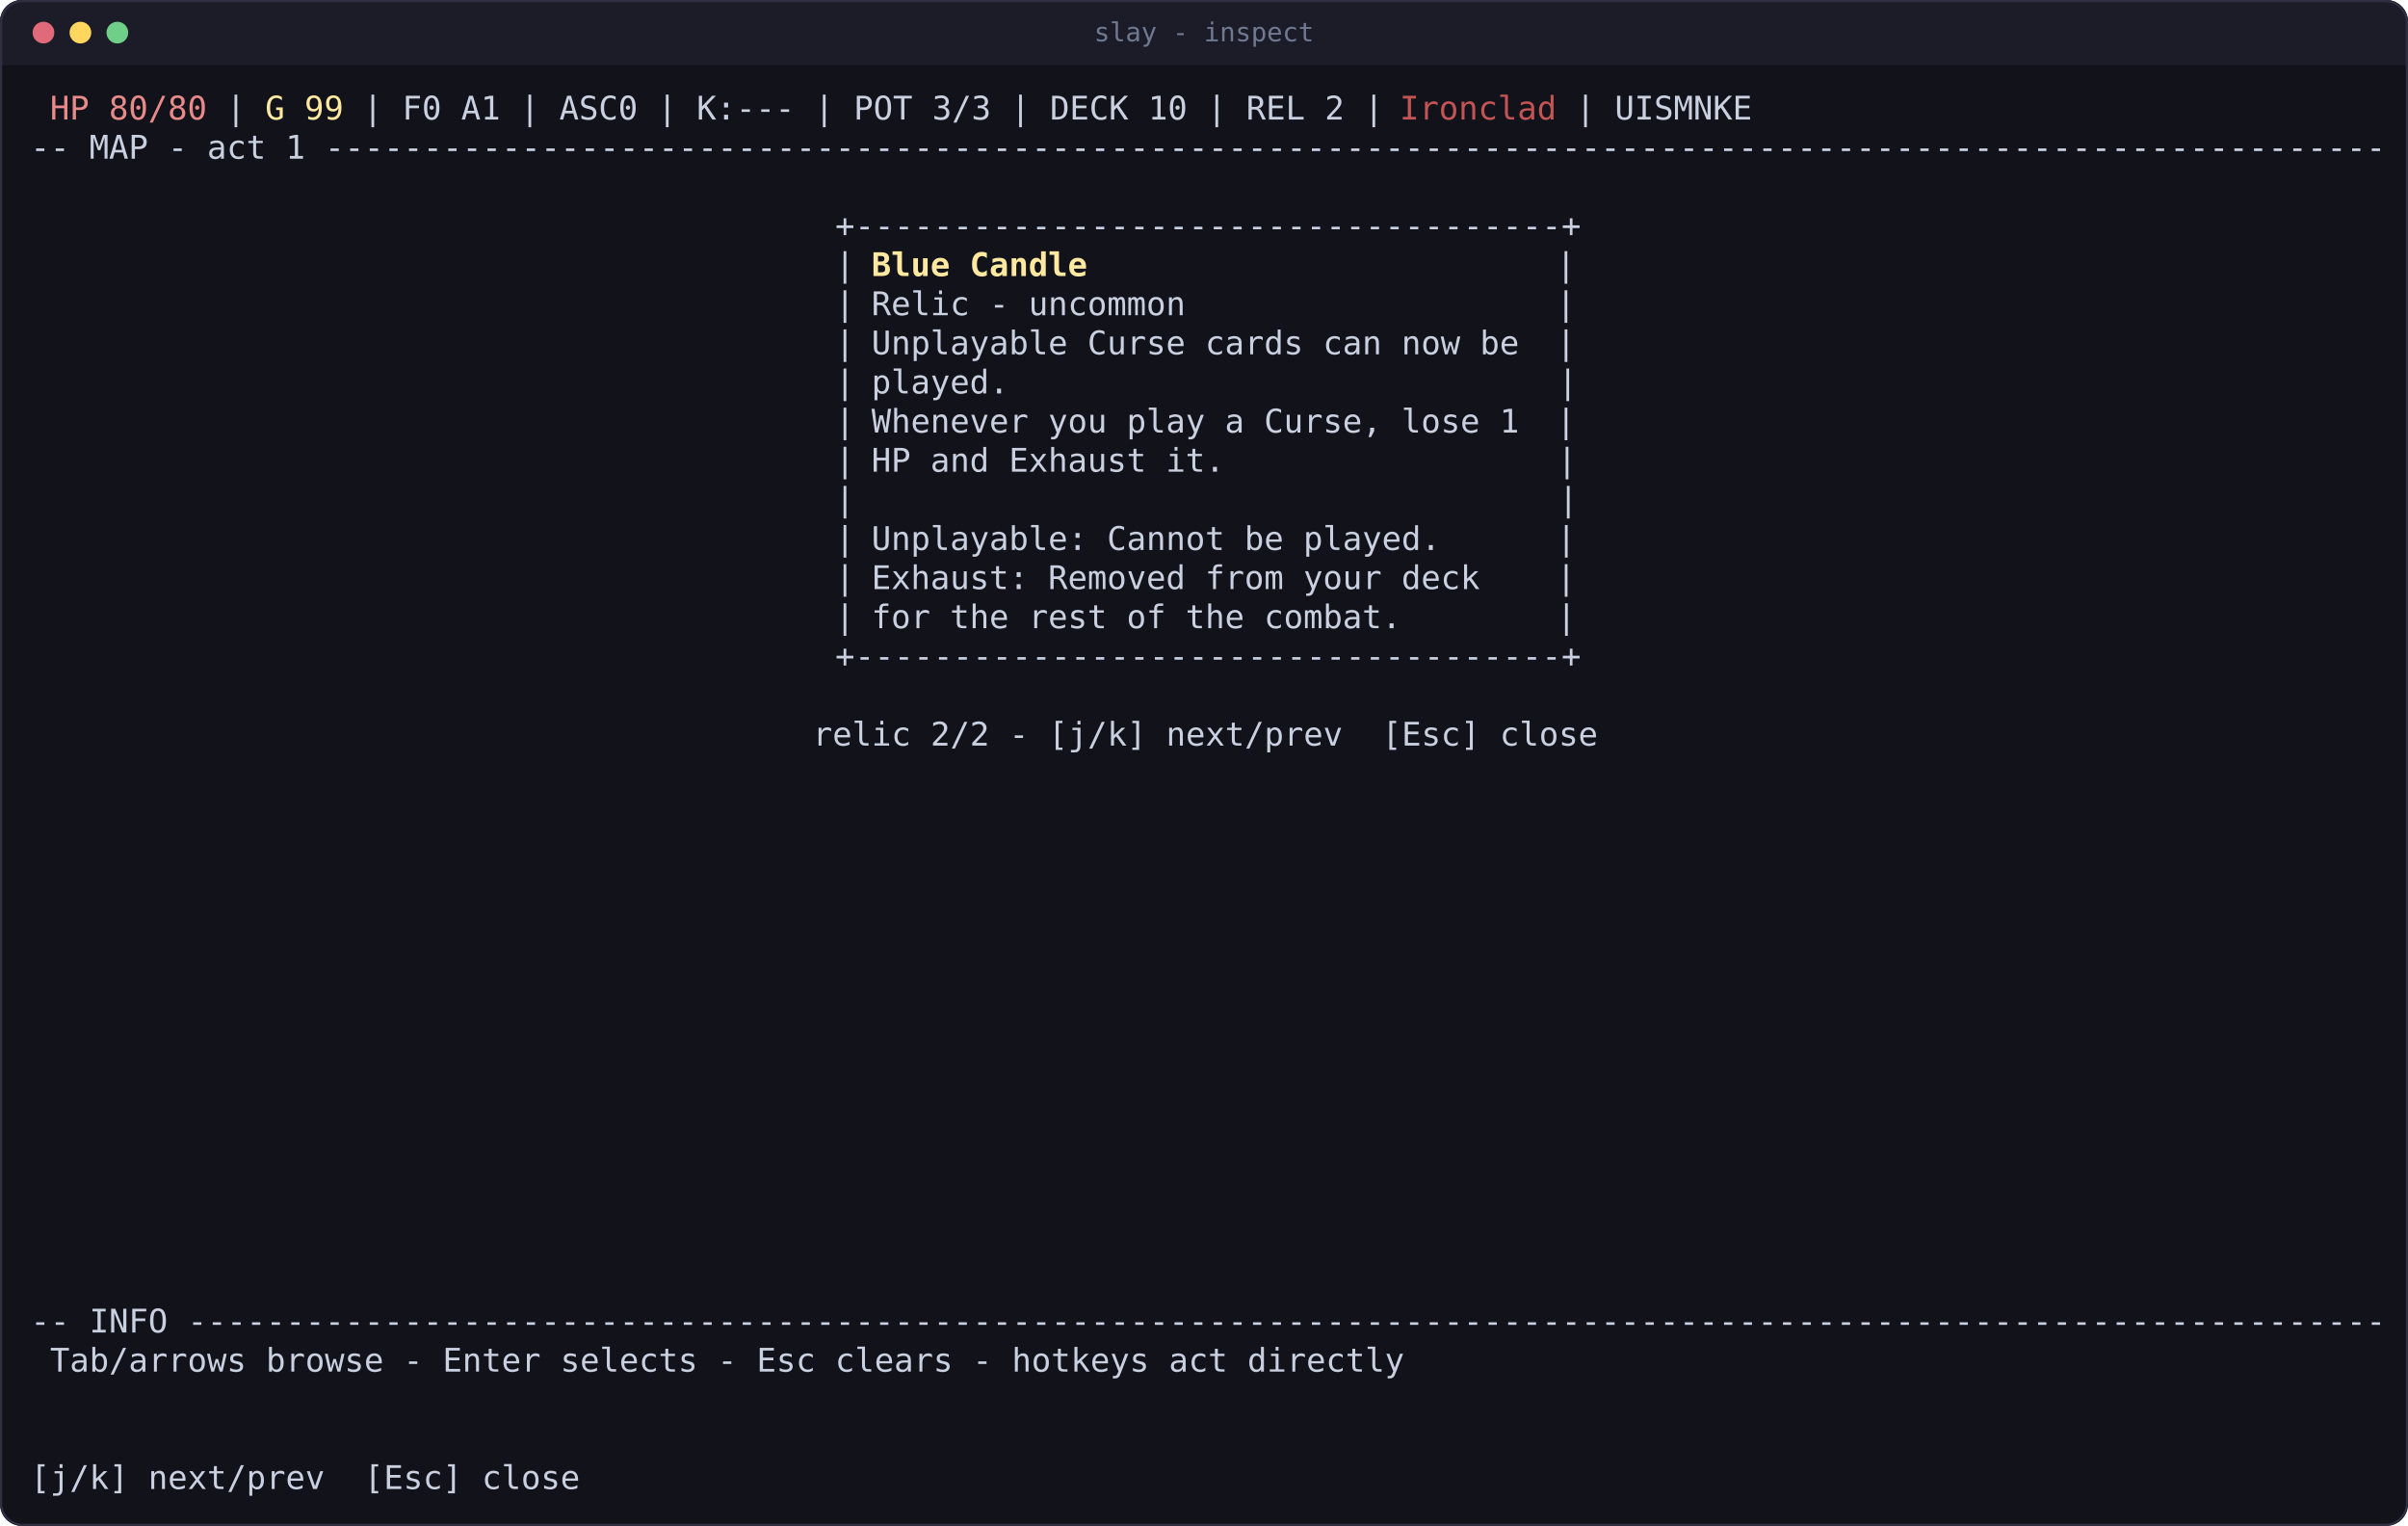
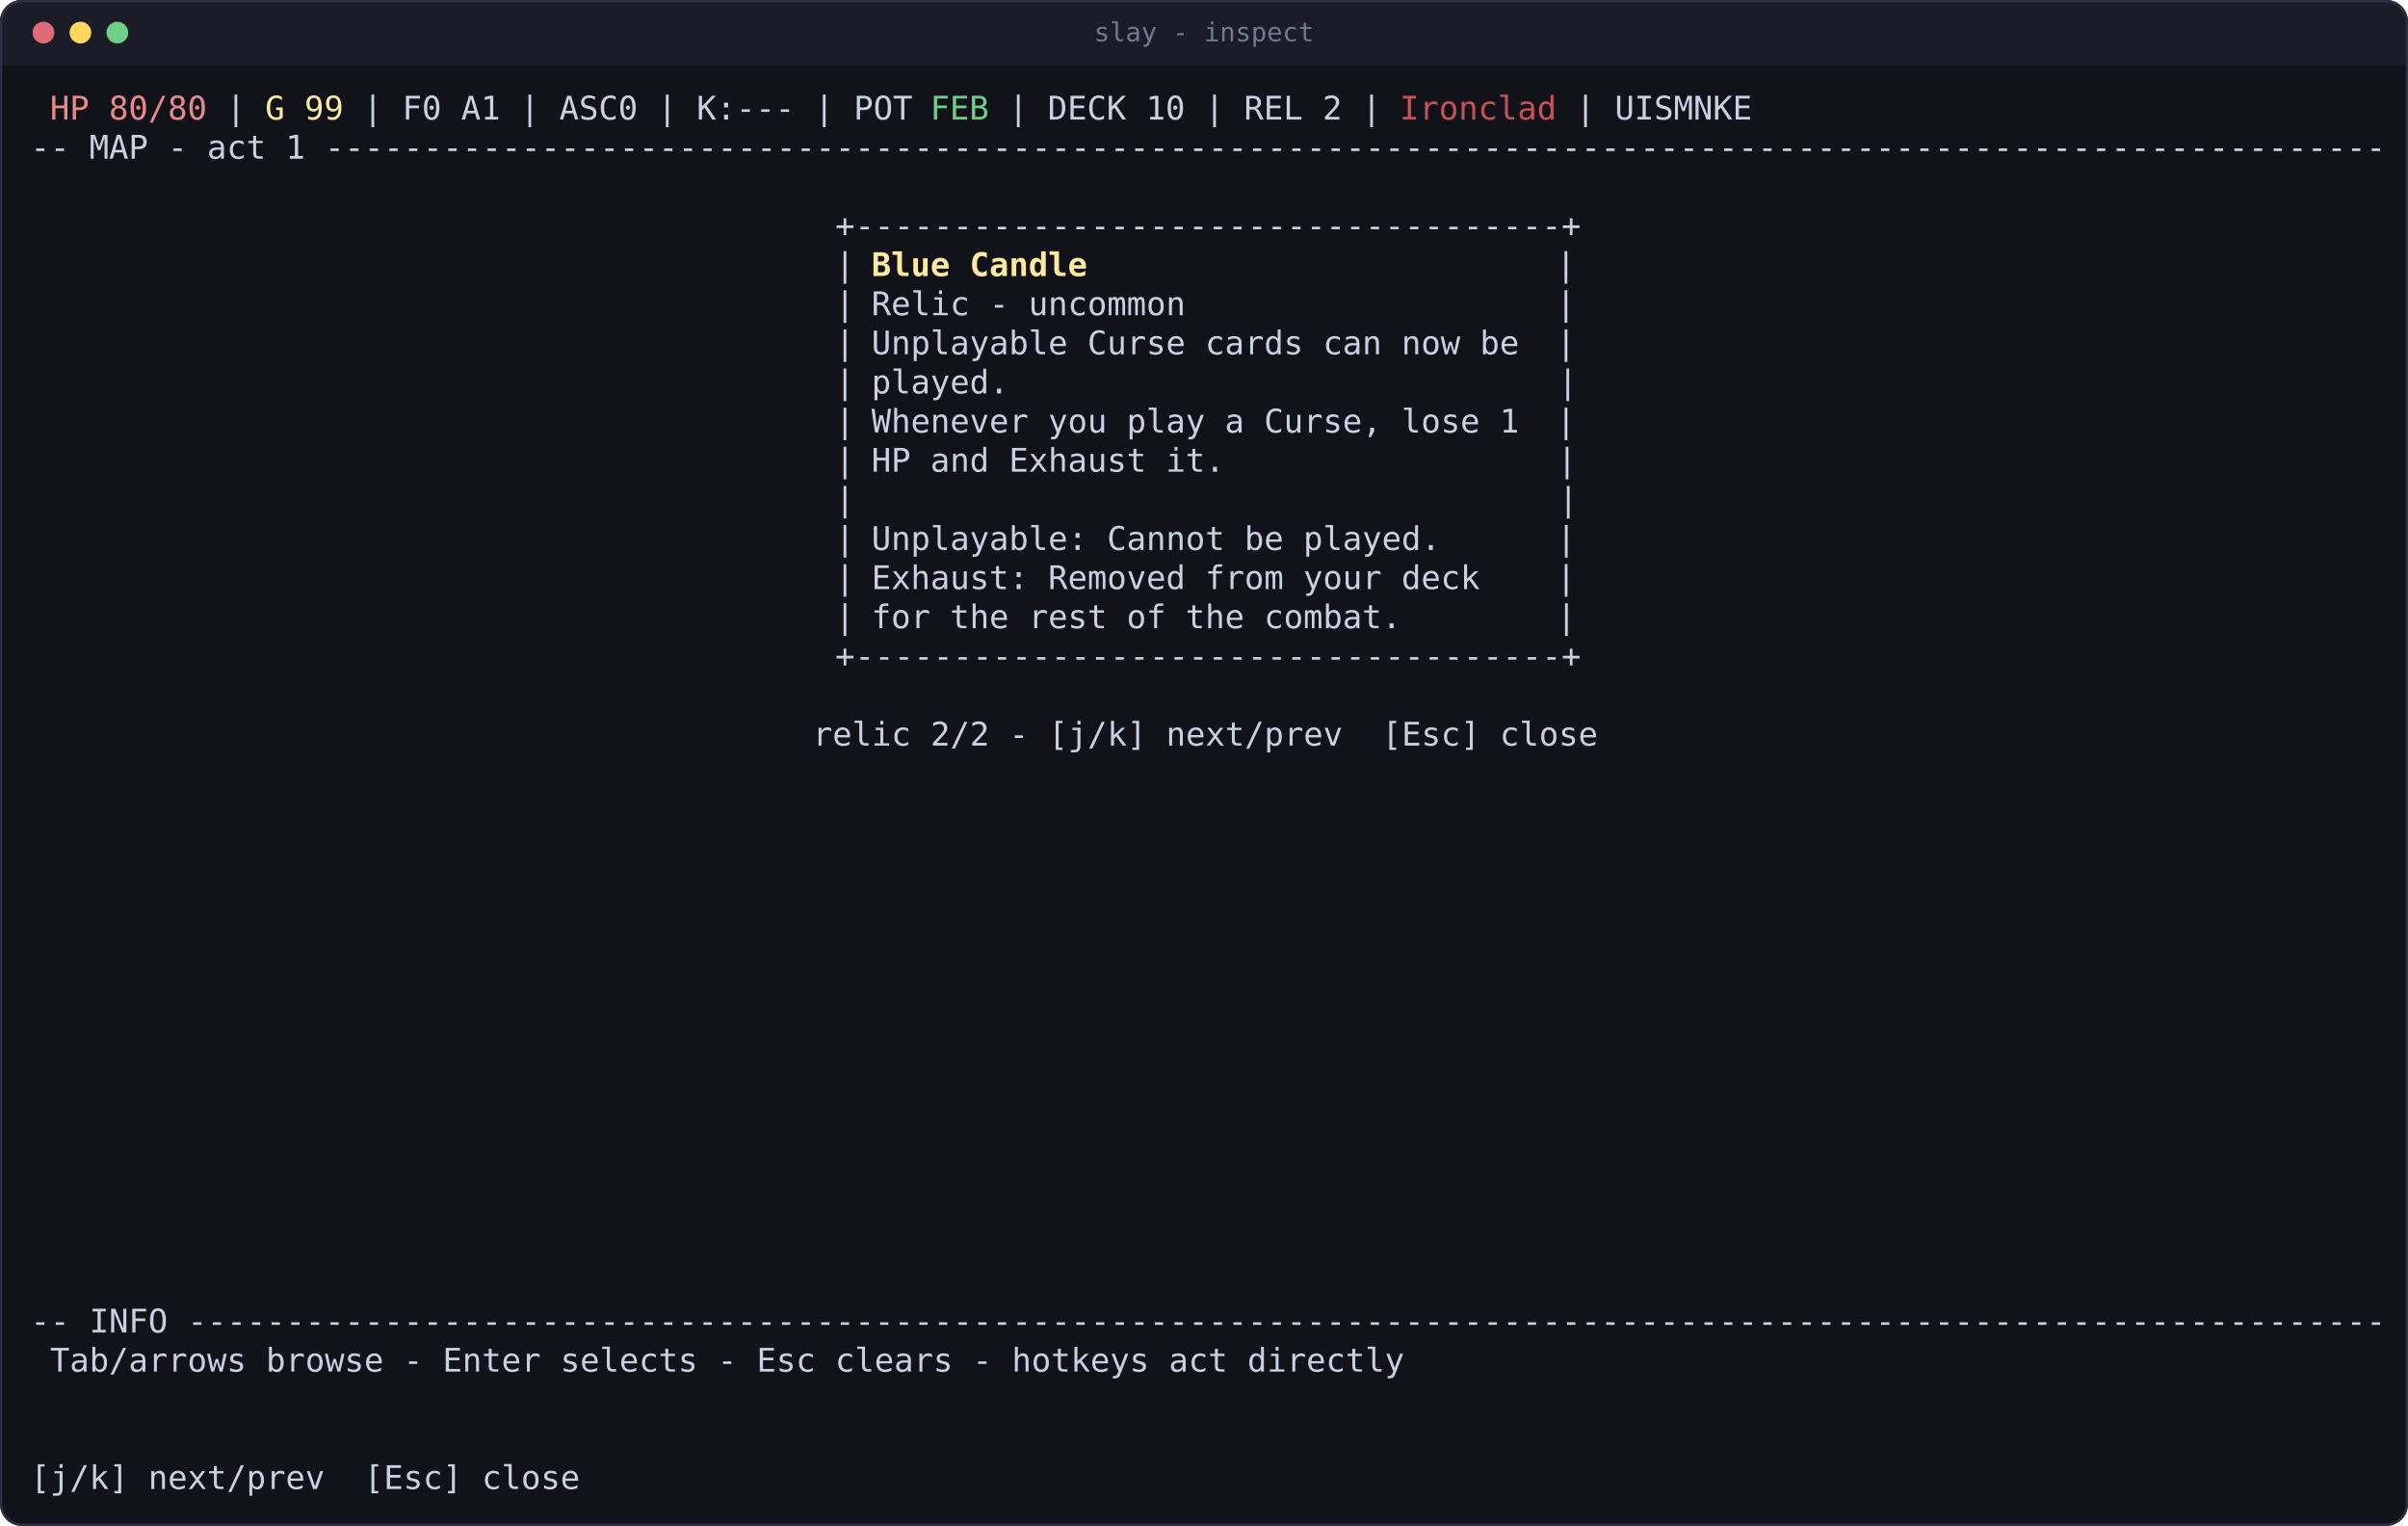
<svg xmlns="http://www.w3.org/2000/svg" width="1108" height="702" viewBox="0 0 1108 702" font-family="ui-monospace,SFMono-Regular,Menlo,Consolas,'DejaVu Sans Mono',monospace" font-size="15">
  <rect width="1108" height="702" rx="10" fill="#12121b" />
  <path d="M0 10a10 10 0 0 1 10-10h1088a10 10 0 0 1 10 10v20H0z" fill="#1c1c28" />
  <circle cx="20" cy="15" r="5" fill="#e06a7a" />
  <circle cx="37" cy="15" r="5" fill="#ffd75e" />
  <circle cx="54" cy="15" r="5" fill="#6fce87" />
  <text x="554" y="19" fill="#6f7a92" font-size="12" text-anchor="middle">slay - inspect</text>
  <rect x="0.5" y="0.5" width="1107" height="701" rx="10" fill="none" stroke="#2f2f42" />
  <text y="55" xml:space="preserve">
    <tspan x="23" textLength="72" lengthAdjust="spacingAndGlyphs" fill="#e88a8a">HP 80/80</tspan>
    <tspan x="95" textLength="27" lengthAdjust="spacingAndGlyphs" fill="#c9d0e0"> | </tspan>
    <tspan x="122" textLength="36" lengthAdjust="spacingAndGlyphs" fill="#ffe9a0">G 99</tspan>
-     <tspan x="158" textLength="486" lengthAdjust="spacingAndGlyphs" fill="#c9d0e0"> | F0 A1 | ASC0 | K:--- | POT 3/3 | DECK 10 | REL 2 | </tspan>
+     <tspan x="158" textLength="270" lengthAdjust="spacingAndGlyphs" fill="#c9d0e0"> | F0 A1 | ASC0 | K:--- | POT </tspan>
+     <tspan x="428" textLength="9" lengthAdjust="spacingAndGlyphs" fill="#6fce87">F</tspan>
+     <tspan x="437" textLength="9" lengthAdjust="spacingAndGlyphs" fill="#6fce87">E</tspan>
+     <tspan x="446" textLength="9" lengthAdjust="spacingAndGlyphs" fill="#6fce87">B</tspan>
+     <tspan x="455" textLength="189" lengthAdjust="spacingAndGlyphs" fill="#c9d0e0"> | DECK 10 | REL 2 | </tspan>
    <tspan x="644" textLength="72" lengthAdjust="spacingAndGlyphs" fill="#c25454">Ironclad</tspan>
    <tspan x="716" textLength="27" lengthAdjust="spacingAndGlyphs" fill="#c9d0e0"> | </tspan>
    <tspan x="743" textLength="63" lengthAdjust="spacingAndGlyphs" fill="#c9d0e0" opacity="0.55">UISMNKE</tspan>
  </text>
  <text y="73" xml:space="preserve">
    <tspan x="14" textLength="1080" lengthAdjust="spacingAndGlyphs" fill="#c9d0e0" opacity="0.55">-- MAP - act 1 ---------------------------------------------------------------------------------------------------------</tspan>
  </text>
  <text y="109" xml:space="preserve">
    <tspan x="14" textLength="1080" lengthAdjust="spacingAndGlyphs" fill="#c9d0e0">                                         +------------------------------------+                                         </tspan>
  </text>
  <text y="127" xml:space="preserve">
    <tspan x="14" textLength="387" lengthAdjust="spacingAndGlyphs" fill="#c9d0e0">                                         | </tspan>
    <tspan x="401" textLength="306" lengthAdjust="spacingAndGlyphs" fill="#ffe9a0" font-weight="bold">Blue Candle                       </tspan>
    <tspan x="707" textLength="387" lengthAdjust="spacingAndGlyphs" fill="#c9d0e0"> |                                         </tspan>
  </text>
  <text y="145" xml:space="preserve">
    <tspan x="14" textLength="387" lengthAdjust="spacingAndGlyphs" fill="#c9d0e0">                                         | </tspan>
    <tspan x="401" textLength="306" lengthAdjust="spacingAndGlyphs" fill="#c9d0e0" opacity="0.55">Relic - uncommon                  </tspan>
    <tspan x="707" textLength="387" lengthAdjust="spacingAndGlyphs" fill="#c9d0e0"> |                                         </tspan>
  </text>
  <text y="163" xml:space="preserve">
    <tspan x="14" textLength="387" lengthAdjust="spacingAndGlyphs" fill="#c9d0e0">                                         | </tspan>
    <tspan x="401" textLength="297" lengthAdjust="spacingAndGlyphs" fill="#c9d0e0" opacity="0.55">Unplayable Curse cards can now be</tspan>
    <tspan x="698" textLength="396" lengthAdjust="spacingAndGlyphs" fill="#c9d0e0">  |                                         </tspan>
  </text>
  <text y="181" xml:space="preserve">
    <tspan x="14" textLength="387" lengthAdjust="spacingAndGlyphs" fill="#c9d0e0">                                         | </tspan>
    <tspan x="401" textLength="63" lengthAdjust="spacingAndGlyphs" fill="#c9d0e0" opacity="0.55">played.</tspan>
    <tspan x="464" textLength="630" lengthAdjust="spacingAndGlyphs" fill="#c9d0e0">                            |                                         </tspan>
  </text>
  <text y="199" xml:space="preserve">
    <tspan x="14" textLength="387" lengthAdjust="spacingAndGlyphs" fill="#c9d0e0">                                         | </tspan>
    <tspan x="401" textLength="297" lengthAdjust="spacingAndGlyphs" fill="#c9d0e0" opacity="0.55">Whenever you play a Curse, lose 1</tspan>
    <tspan x="698" textLength="396" lengthAdjust="spacingAndGlyphs" fill="#c9d0e0">  |                                         </tspan>
  </text>
  <text y="217" xml:space="preserve">
    <tspan x="14" textLength="387" lengthAdjust="spacingAndGlyphs" fill="#c9d0e0">                                         | </tspan>
    <tspan x="401" textLength="162" lengthAdjust="spacingAndGlyphs" fill="#c9d0e0" opacity="0.55">HP and Exhaust it.</tspan>
    <tspan x="563" textLength="531" lengthAdjust="spacingAndGlyphs" fill="#c9d0e0">                 |                                         </tspan>
  </text>
  <text y="235" xml:space="preserve">
    <tspan x="14" textLength="387" lengthAdjust="spacingAndGlyphs" fill="#c9d0e0">                                         | </tspan>
    <tspan x="401" textLength="693" lengthAdjust="spacingAndGlyphs" fill="#c9d0e0">                                   |                                         </tspan>
  </text>
  <text y="253" xml:space="preserve">
    <tspan x="14" textLength="387" lengthAdjust="spacingAndGlyphs" fill="#c9d0e0">                                         | </tspan>
    <tspan x="401" textLength="261" lengthAdjust="spacingAndGlyphs" fill="#c9d0e0" opacity="0.55">Unplayable: Cannot be played.</tspan>
    <tspan x="662" textLength="432" lengthAdjust="spacingAndGlyphs" fill="#c9d0e0">      |                                         </tspan>
  </text>
  <text y="271" xml:space="preserve">
    <tspan x="14" textLength="387" lengthAdjust="spacingAndGlyphs" fill="#c9d0e0">                                         | </tspan>
    <tspan x="401" textLength="279" lengthAdjust="spacingAndGlyphs" fill="#c9d0e0" opacity="0.55">Exhaust: Removed from your deck</tspan>
    <tspan x="680" textLength="414" lengthAdjust="spacingAndGlyphs" fill="#c9d0e0">    |                                         </tspan>
  </text>
  <text y="289" xml:space="preserve">
    <tspan x="14" textLength="387" lengthAdjust="spacingAndGlyphs" fill="#c9d0e0">                                         | </tspan>
    <tspan x="401" textLength="243" lengthAdjust="spacingAndGlyphs" fill="#c9d0e0" opacity="0.55">for the rest of the combat.</tspan>
    <tspan x="644" textLength="450" lengthAdjust="spacingAndGlyphs" fill="#c9d0e0">        |                                         </tspan>
  </text>
  <text y="307" xml:space="preserve">
    <tspan x="14" textLength="1080" lengthAdjust="spacingAndGlyphs" fill="#c9d0e0">                                         +------------------------------------+                                         </tspan>
  </text>
  <text y="343" xml:space="preserve">
    <tspan x="374" textLength="360" lengthAdjust="spacingAndGlyphs" fill="#c9d0e0" opacity="0.55">relic 2/2 - [j/k] next/prev  [Esc] close</tspan>
  </text>
  <text y="613" xml:space="preserve">
    <tspan x="14" textLength="1080" lengthAdjust="spacingAndGlyphs" fill="#c9d0e0" opacity="0.55">-- INFO ----------------------------------------------------------------------------------------------------------------</tspan>
  </text>
  <text y="631" xml:space="preserve">
    <tspan x="14" textLength="630" lengthAdjust="spacingAndGlyphs" fill="#c9d0e0" opacity="0.55"> Tab/arrows browse - Enter selects - Esc clears - hotkeys act directly</tspan>
  </text>
  <text y="685" xml:space="preserve">
    <tspan x="14" textLength="1080" lengthAdjust="spacingAndGlyphs" fill="#c9d0e0" opacity="0.55">[j/k] next/prev  [Esc] close                                                                                            </tspan>
  </text>
</svg>
